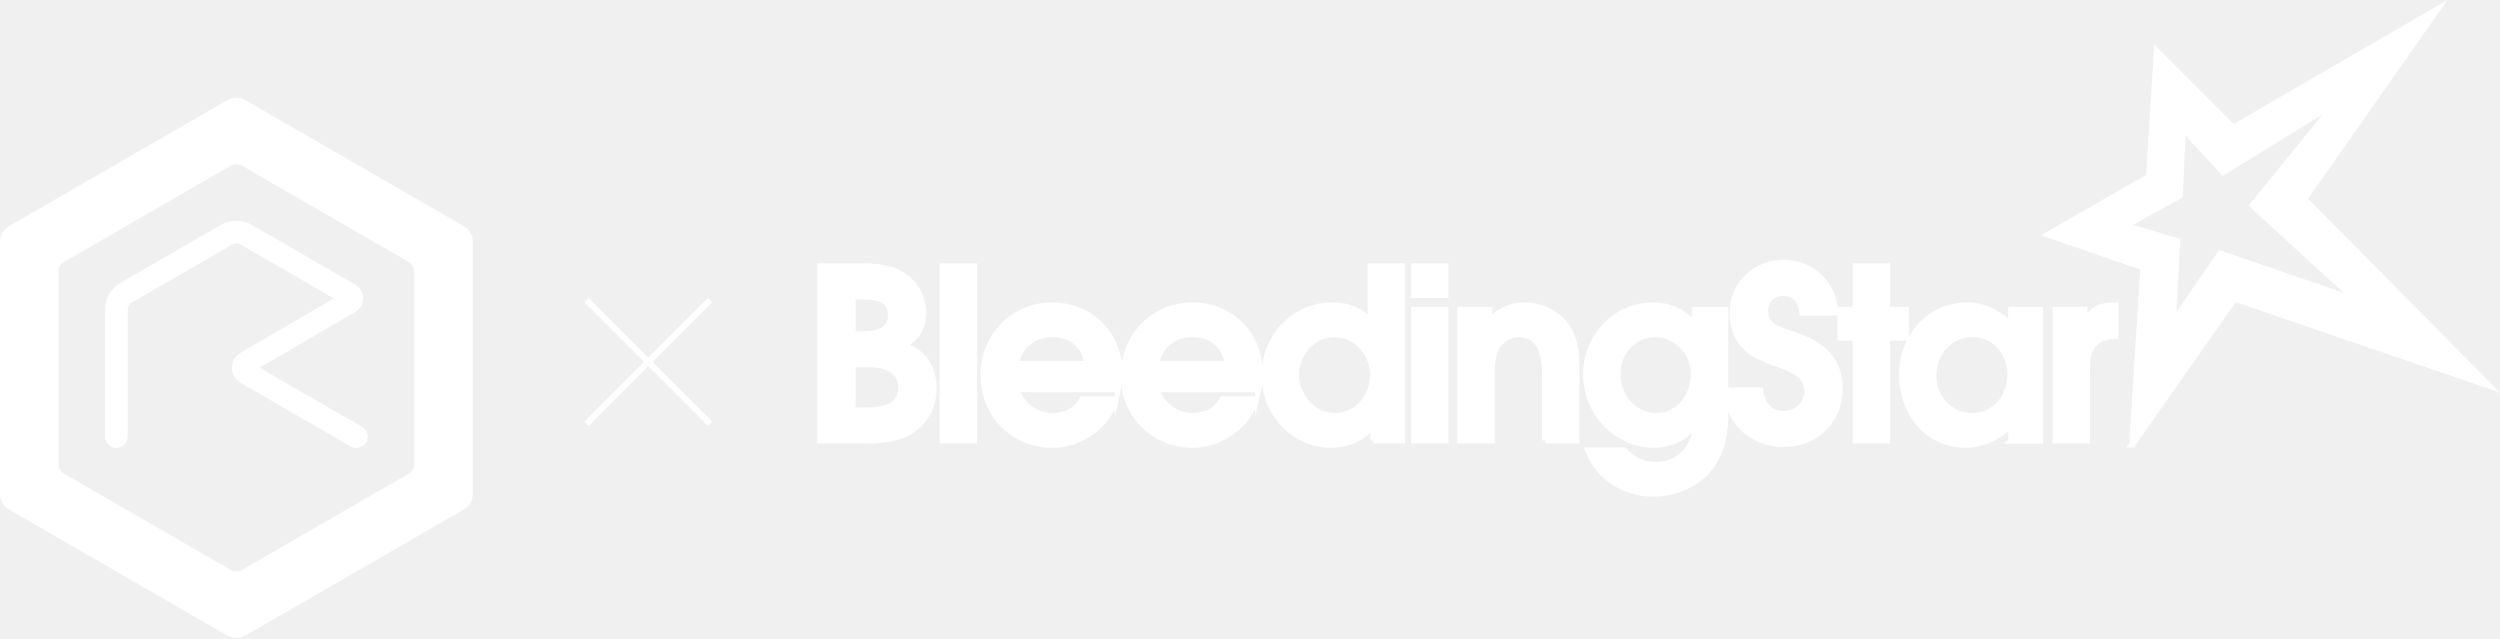
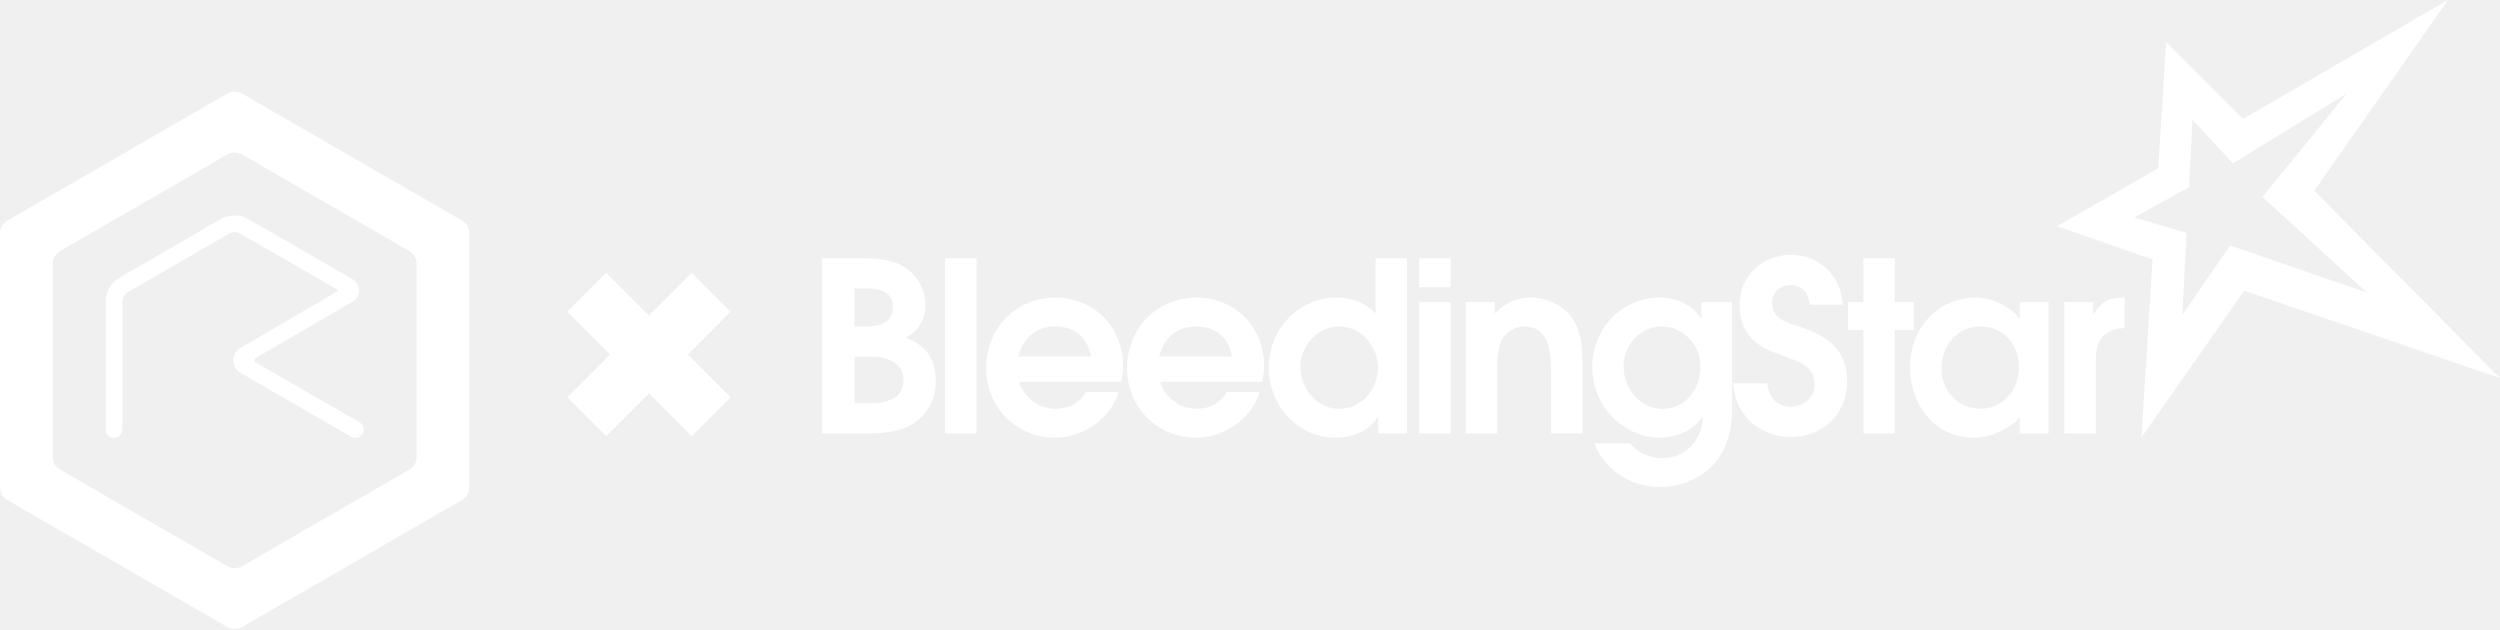
- <svg xmlns="http://www.w3.org/2000/svg" id="Ebene_1" data-name="Ebene 1" viewBox="0 0 411.55 105.03">
+ <svg xmlns="http://www.w3.org/2000/svg" id="Ebene_1" data-name="Ebene 1" viewBox="0 0 409.2 102.96">
  <defs>
    <style>
-       .cls-1 {
+       .cls-1, .cls-2 {
        fill: #fff;
+       }
+ 
+       .cls-2 {
        stroke: #fff;
        stroke-miterlimit: 10;
+         stroke-width: 9px;
      }
    </style>
  </defs>
  <g>
-     <path class="cls-1" d="M59.34,70.69l-.2-.12-1.17-.67c-.66-.38-1.32-.76-1.98-1.14-.84-.48-1.68-.97-2.52-1.45-.93-.54-1.86-1.07-2.79-1.61-.93-.54-1.87-1.08-2.8-1.62-.85-.49-1.69-.98-2.54-1.47-.67-.39-1.34-.78-2.01-1.16-.27-.16-.54-.31-.82-.46-.76-.44-.28-.79.36-1.15.32-.18.64-.36.97-.53.72-.42,1.45-.84,2.17-1.26.86-.5,1.73-1.01,2.59-1.51.91-.53,1.82-1.06,2.73-1.59.87-.51,1.74-1.01,2.61-1.52.73-.43,1.47-.86,2.2-1.28.51-.3,1.02-.59,1.52-.89.19-.11.38-.22.57-.33.65-.38,1.05-1.08,1.05-1.82,0-.75-.4-1.45-1.05-1.82l-17.09-9.87c-1.38-.79-3.09-.79-4.47,0l-16.64,9.61c-1.38.8-2.23,2.28-2.23,3.87v20.98c0,.85.78,1.52,1.66,1.33.65-.14,1.07-.78,1.07-1.44v-20.87c0-.62.33-1.2.87-1.5l16.61-9.59c.56-.32,1.25-.32,1.82,0,.02.01.04.02.06.04.2.11.39.23.59.34.37.21.74.43,1.11.64.51.29,1.01.58,1.52.88.6.35,1.21.7,1.81,1.04.66.38,1.32.76,1.98,1.14l2.03,1.17c.66.38,1.31.76,1.97,1.14.6.34,1.19.69,1.79,1.03.5.29.99.57,1.49.86l1.07.62c.12.07.5.23.48.41-.01.09-.06.16-.13.2-.27.16-.54.32-.82.48l-1.28.75c-.55.32-1.09.64-1.64.96-.63.36-1.25.73-1.88,1.09-.67.39-1.33.78-2,1.17-.67.39-1.34.78-2.01,1.17-.63.37-1.27.74-1.9,1.11-.56.33-1.12.65-1.68.98-.45.26-.9.52-1.34.78-.3.17-.59.35-.89.52-.11.06-.22.13-.32.19-.73.42-1.17,1.18-1.17,2.03s.44,1.61,1.17,2.03l18.16,10.49c.21.12.45.18.68.18.47,0,.93-.24,1.18-.68.38-.65.15-1.49-.5-1.87Z" />
-     <path class="cls-1" d="M76.13,37.69l-36.03-20.8c-.74-.42-1.64-.42-2.38,0L1.69,37.69c-.74.42-1.19,1.21-1.19,2.06v41.61c0,.85.45,1.63,1.19,2.06l36.03,20.8c.74.42,1.64.42,2.38,0l36.03-20.8c.74-.42,1.19-1.21,1.19-2.06v-41.61c0-.85-.45-1.63-1.19-2.06ZM68.69,76.37c0,.85-.45,1.63-1.19,2.06l-27.4,15.82c-.74.42-1.64.42-2.38,0l-27.4-15.82c-.74-.42-1.19-1.21-1.19-2.06v-31.64c0-.85.45-1.63,1.19-2.06l27.4-15.82c.74-.42,1.64-.42,2.38,0l27.4,15.82c.74.42,1.19,1.21,1.19,2.06v31.64Z" />
+     <path class="cls-1" d="M58.84,69.12l-.2-.12-1.17-.67c-.66-.38-1.32-.76-1.98-1.14-.84-.48-1.68-.97-2.52-1.45-.93-.54-1.86-1.07-2.79-1.61-.93-.54-1.87-1.08-2.8-1.62-.85-.49-1.69-.98-2.54-1.47-.67-.39-1.34-.78-2.01-1.16-.27-.16-.54-.31-.82-.46-.76-.44-.28-.79.36-1.15.32-.18.64-.36.97-.53.72-.42,1.45-.84,2.17-1.26.86-.5,1.73-1.01,2.59-1.51.91-.53,1.82-1.06,2.73-1.59.87-.51,1.74-1.01,2.61-1.52.73-.43,1.47-.86,2.2-1.28.51-.3,1.02-.59,1.52-.89.19-.11.38-.22.57-.33.65-.38,1.05-1.08,1.05-1.82,0-.75-.4-1.45-1.05-1.82l-17.09-9.87c-1.38-.79-3.09-.79-4.47,0l-16.64,9.61c-1.38.8-2.23,2.28-2.23,3.87v20.98c0,.85.78,1.52,1.66,1.33.65-.14,1.07-.78,1.07-1.44v-20.87c0-.62.33-1.2.87-1.5l16.61-9.59c.56-.32,1.25-.32,1.82,0,.02.01.04.02.06.04.2.11.39.23.59.34.37.21.74.43,1.11.64.51.29,1.01.58,1.52.88.6.35,1.21.7,1.81,1.04.66.38,1.32.76,1.98,1.14l2.03,1.17c.66.38,1.31.76,1.97,1.14.6.34,1.19.69,1.79,1.03.5.29.99.57,1.49.86l1.07.62c.12.07.5.23.48.41-.01.09-.06.16-.13.2-.27.16-.54.32-.82.48l-1.28.75c-.55.32-1.09.64-1.64.96-.63.36-1.25.73-1.88,1.09-.67.39-1.33.78-2,1.17-.67.39-1.34.78-2.01,1.17-.63.37-1.27.74-1.9,1.11-.56.33-1.12.65-1.68.98-.45.26-.9.52-1.34.78-.3.17-.59.35-.89.52-.11.06-.22.13-.32.19-.73.42-1.17,1.18-1.17,2.03s.44,1.61,1.17,2.03l18.16,10.49c.21.12.45.18.68.18.47,0,.93-.24,1.18-.68.38-.65.15-1.49-.5-1.87Z" />
+     <path class="cls-1" d="M75.63,36.11L39.6,15.31c-.74-.42-1.64-.42-2.38,0L1.19,36.11c-.74.42-1.19,1.21-1.19,2.06v41.61c0,.85.45,1.63,1.19,2.06l36.03,20.8c.74.42,1.64.42,2.38,0l36.03-20.8c.74-.42,1.19-1.21,1.19-2.06v-41.61c0-.85-.45-1.63-1.19-2.06ZM68.19,74.8c0,.85-.45,1.63-1.19,2.06l-27.4,15.82c-.74.42-1.64.42-2.38,0l-27.4-15.82c-.74-.42-1.19-1.21-1.19-2.06v-31.64c0-.85.45-1.63,1.19-2.06l27.4-15.82c.74-.42,1.64-.42,2.38,0l27.4,15.82c.74.42,1.19,1.21,1.19,2.06v31.64Z" />
  </g>
  <g>
-     <path class="cls-1" d="M150.12,70.81c-2.05,1.39-4.96,1.7-7.4,1.7h-7.67v-28.67h6.2c2.94,0,5.97.12,8.29,2.21,1.47,1.28,2.44,3.41,2.44,5.35,0,2.48-1.08,4.26-3.22,5.46,3.33,1.2,4.92,3.56,4.92,7.13,0,2.79-1.28,5.27-3.56,6.82ZM142.57,48.8h-2.21v6.2h2.01c2.05,0,4.3-.58,4.3-3.1s-2.05-3.1-4.11-3.1ZM143.15,59.96h-2.79v7.59h2.67c2.52,0,5.35-.66,5.35-3.76,0-2.91-2.75-3.83-5.23-3.83Z" />
-     <path class="cls-1" d="M155.19,72.51v-28.67h5.15v28.67h-5.15Z" />
-     <path class="cls-1" d="M184.02,64.07h-16.7c.12.58.39,1.08.7,1.55,1.16,1.78,3.1,2.87,5.23,2.87s3.91-.85,4.96-2.75h5.42c-1.39,4.38-5.81,7.48-10.38,7.48-6.43,0-11.35-5-11.35-11.39s4.8-11.54,11.31-11.54,11.12,4.96,11.12,11.2c0,.85-.12,1.74-.31,2.6ZM173.25,55c-3.14,0-5.35,1.86-6.08,4.92h11.89c-.5-3.1-2.67-4.92-5.81-4.92Z" />
-     <path class="cls-1" d="M207.1,64.07h-16.7c.12.58.39,1.08.7,1.55,1.16,1.78,3.1,2.87,5.23,2.87s3.91-.85,4.96-2.75h5.42c-1.39,4.38-5.81,7.48-10.38,7.48-6.43,0-11.35-5-11.35-11.39s4.8-11.54,11.31-11.54,11.12,4.96,11.12,11.2c0,.85-.12,1.74-.31,2.6ZM196.33,55c-3.14,0-5.35,1.86-6.08,4.92h11.89c-.5-3.1-2.67-4.92-5.81-4.92Z" />
-     <path class="cls-1" d="M226.08,72.51v-2.63h-.08c-1.43,2.29-4.22,3.33-6.86,3.33-6.28,0-10.96-5.31-10.96-11.43,0-4.61,2.48-8.68,6.74-10.58,1.32-.58,2.75-.93,4.22-.93,2.63,0,4.69.7,6.51,2.63v-9.06h5.15v28.67h-4.73ZM219.69,55c-3.49,0-6.35,3.18-6.35,6.59s2.6,6.9,6.35,6.9,6.35-3.22,6.35-6.74-2.71-6.74-6.35-6.74Z" />
-     <path class="cls-1" d="M232.79,48.57v-4.73h5.15v4.73h-5.15ZM232.79,72.51v-21.5h5.15v21.5h-5.15Z" />
-     <path class="cls-1" d="M254.36,72.51v-10.61c0-2.98-.5-6.9-4.34-6.9-1.36,0-2.75.77-3.53,1.9-.93,1.36-.93,3.8-.93,5.38v10.23h-5.15v-21.5h4.76v1.86c1.7-1.67,3.41-2.6,5.89-2.6s4.96,1.16,6.47,2.98c1.67,2.01,1.98,4.8,1.98,7.32v11.93h-5.15Z" />
-     <path class="cls-1" d="M277.1,80.26c-1.51.66-3.22,1.01-4.84,1.01-4.76,0-9.06-2.63-10.81-7.13h5.89c1.43,1.67,3.14,2.4,5.31,2.4,3.84,0,6.39-2.98,6.59-6.7l-.08-.08c-1.67,2.36-4.18,3.45-7.05,3.45-1.47,0-2.94-.35-4.26-.97-4.26-1.94-6.74-6.08-6.74-10.69,0-6.04,4.8-11.27,10.96-11.27,2.75,0,5.31,1.05,6.86,3.37h.08v-2.63h5v17.55c0,5.15-1.98,9.65-6.9,11.7ZM272.53,55c-3.64,0-6.28,3.06-6.28,6.59s2.63,6.9,6.43,6.9,6.16-3.41,6.16-6.93-2.83-6.55-6.31-6.55Z" />
-     <path class="cls-1" d="M293.53,73.09c-5.08,0-9.1-3.72-9.34-8.79h5.58c.19,2.17,1.51,3.84,3.8,3.84,2.05,0,3.95-1.43,3.95-3.6,0-3.25-2.94-3.87-5.46-4.84-.89-.35-1.74-.66-2.6-1.08-2.91-1.51-4.22-3.87-4.22-7.17,0-4.73,3.72-8.17,8.41-8.17s8.25,3.53,8.48,8.17h-5.42c-.16-1.94-1.2-3.22-3.22-3.22-1.67,0-2.94,1.2-2.94,2.91,0,2.75,2.63,3.29,4.77,3.99,4.34,1.43,7.52,3.8,7.52,8.83,0,5.42-3.95,9.14-9.3,9.14Z" />
-     <path class="cls-1" d="M310.65,55.58v16.93h-5.15v-16.93h-2.52v-4.57h2.52v-7.17h5.15v7.17h3.1v4.57h-3.1Z" />
-     <path class="cls-1" d="M331.1,72.51v-2.67c-1.7,2.01-4.88,3.37-7.52,3.37-6.47,0-10.46-5.46-10.46-11.58s4.42-11.35,10.77-11.35c2.36,0,4.61.97,6.35,2.56.23.23.58.58.77.89h.08v-2.71h4.73v21.5h-4.73ZM324.67,55c-3.84,0-6.39,3.18-6.39,6.86s2.71,6.62,6.39,6.62,6.28-3.1,6.28-6.78-2.48-6.7-6.28-6.7Z" />
-     <path class="cls-1" d="M343.54,60.42v12.09h-5.15v-21.5h4.73v1.9h.08c1.43-2.09,2.48-2.63,5.04-2.63v5c-3.37.12-4.69,2.01-4.69,5.15Z" />
+     <path class="cls-1" d="M149.62,69.24c-2.05,1.39-4.96,1.7-7.4,1.7h-7.67v-28.67h6.2c2.94,0,5.97.12,8.29,2.21,1.47,1.28,2.44,3.41,2.44,5.35,0,2.48-1.08,4.26-3.22,5.46,3.33,1.2,4.92,3.56,4.92,7.13,0,2.79-1.28,5.27-3.56,6.82ZM142.07,47.23h-2.21v6.2h2.01c2.05,0,4.3-.58,4.3-3.1s-2.05-3.1-4.11-3.1ZM142.65,58.39h-2.79v7.59h2.67c2.52,0,5.35-.66,5.35-3.76,0-2.91-2.75-3.83-5.23-3.83Z" />
+     <path class="cls-1" d="M154.69,70.94v-28.67h5.15v28.67h-5.15Z" />
+     <path class="cls-1" d="M183.52,62.49h-16.7c.12.58.39,1.08.7,1.55,1.16,1.78,3.1,2.87,5.23,2.87s3.91-.85,4.96-2.75h5.42c-1.39,4.38-5.81,7.48-10.38,7.48-6.43,0-11.35-5-11.35-11.39s4.8-11.54,11.31-11.54,11.12,4.96,11.12,11.2c0,.85-.12,1.74-.31,2.6ZM172.75,53.43c-3.14,0-5.35,1.86-6.08,4.92h11.89c-.5-3.1-2.67-4.92-5.81-4.92Z" />
+     <path class="cls-1" d="M206.6,62.49h-16.7c.12.58.39,1.08.7,1.55,1.16,1.78,3.1,2.87,5.23,2.87s3.91-.85,4.96-2.75h5.42c-1.39,4.38-5.81,7.48-10.38,7.48-6.43,0-11.35-5-11.35-11.39s4.8-11.54,11.31-11.54,11.12,4.96,11.12,11.2c0,.85-.12,1.74-.31,2.6ZM195.83,53.43c-3.14,0-5.35,1.86-6.08,4.92h11.89c-.5-3.1-2.67-4.92-5.81-4.92Z" />
+     <path class="cls-1" d="M225.58,70.94v-2.63h-.08c-1.43,2.29-4.22,3.33-6.86,3.33-6.28,0-10.96-5.31-10.96-11.43,0-4.61,2.48-8.68,6.74-10.58,1.32-.58,2.75-.93,4.22-.93,2.63,0,4.69.7,6.51,2.63v-9.06h5.15v28.67h-4.73ZM219.19,53.43c-3.49,0-6.35,3.18-6.35,6.59s2.6,6.9,6.35,6.9,6.35-3.22,6.35-6.74-2.71-6.74-6.35-6.74Z" />
+     <path class="cls-1" d="M232.29,47v-4.73h5.15v4.73h-5.15ZM232.29,70.94v-21.5h5.15v21.5h-5.15Z" />
+     <path class="cls-1" d="M253.86,70.94v-10.61c0-2.98-.5-6.9-4.34-6.9-1.36,0-2.75.77-3.53,1.9-.93,1.36-.93,3.8-.93,5.38v10.23h-5.15v-21.5h4.76v1.86c1.7-1.67,3.41-2.6,5.89-2.6s4.96,1.16,6.47,2.98c1.67,2.01,1.98,4.8,1.98,7.32v11.93h-5.15Z" />
+     <path class="cls-1" d="M276.6,78.69c-1.51.66-3.22,1.01-4.84,1.01-4.76,0-9.06-2.63-10.81-7.13h5.89c1.43,1.67,3.14,2.4,5.31,2.4,3.84,0,6.39-2.98,6.59-6.7l-.08-.08c-1.67,2.36-4.18,3.45-7.05,3.45-1.47,0-2.94-.35-4.26-.97-4.26-1.94-6.74-6.08-6.74-10.69,0-6.04,4.8-11.27,10.96-11.27,2.75,0,5.31,1.05,6.86,3.37h.08v-2.63h5v17.55c0,5.15-1.98,9.65-6.9,11.7ZM272.03,53.43c-3.64,0-6.28,3.06-6.28,6.59s2.63,6.9,6.43,6.9,6.16-3.41,6.16-6.93-2.83-6.55-6.31-6.55Z" />
+     <path class="cls-1" d="M293.03,71.52c-5.08,0-9.1-3.72-9.34-8.79h5.58c.19,2.17,1.51,3.84,3.8,3.84,2.05,0,3.95-1.43,3.95-3.6,0-3.25-2.94-3.87-5.46-4.84-.89-.35-1.74-.66-2.6-1.08-2.91-1.51-4.22-3.87-4.22-7.17,0-4.73,3.72-8.17,8.41-8.17s8.25,3.53,8.48,8.17h-5.42c-.16-1.94-1.2-3.22-3.22-3.22-1.67,0-2.94,1.2-2.94,2.91,0,2.75,2.63,3.29,4.77,3.99,4.34,1.43,7.52,3.8,7.52,8.83,0,5.42-3.95,9.14-9.3,9.14Z" />
+     <path class="cls-1" d="M310.15,54.01v16.93h-5.15v-16.93h-2.52v-4.57h2.52v-7.17h5.15v7.17h3.1v4.57h-3.1Z" />
+     <path class="cls-1" d="M330.6,70.94v-2.67c-1.7,2.01-4.88,3.37-7.52,3.37-6.47,0-10.46-5.46-10.46-11.58s4.42-11.35,10.77-11.35c2.36,0,4.61.97,6.35,2.56.23.23.58.58.77.89h.08v-2.71h4.73v21.5h-4.73ZM324.17,53.43c-3.84,0-6.39,3.18-6.39,6.86s2.71,6.62,6.39,6.62,6.28-3.1,6.28-6.78-2.48-6.7-6.28-6.7Z" />
+     <path class="cls-1" d="M343.04,58.85v12.09h-5.15v-21.5h4.73v1.9h.08c1.43-2.09,2.48-2.63,5.04-2.63v5c-3.37.12-4.69,2.01-4.69,5.15Z" />
    <g>
-       <path class="cls-1" d="M367.25,47.32l-14.37,20.49,1.56-24.86-13.56-4.69,14.37-8.25,1.12-18.06,11,11,28.55-16.56-18.62,26.55,26.68,26.93-36.74-12.56ZM372.94,33.64l18.49-22.74-25.18,15.43-8.25-8.93-.69,13.87-11.43,6.31,10.93,3.25-.94,17.62,10.25-14.87,28.3,9.75-21.49-19.68Z" />
-       <path class="cls-1" d="M351.01,73.17l1.83-29.15-15.65-5.41,16.58-9.52,1.29-20.63,12.57,12.57L401.19,1.57l-21.89,31.21,30.39,30.67-41.85-14.3-16.84,24.02ZM366.67,45.5l31.61,10.81-.05-.05-31.5-10.85-.06.09ZM349.84,37.15l8.57,2.55-.71,13.39,7.82-11.34,22.41,7.72-17.1-15.66,13.72-16.88-18.57,11.38-6.62-7.17-.55,11.07-8.97,4.95ZM375.05,33.49l6.76,6.19-6.48-6.54-.28.35ZM365.59,23.34l.94,1.02.05-.03-.99-.99Z" />
+       <path class="cls-1" d="M366.75,45.75l-14.37,20.49,1.56-24.86-13.56-4.69,14.37-8.25,1.12-18.06,11,11,28.55-16.56-18.62,26.55,26.68,26.93-36.74-12.56ZM372.44,32.07l18.49-22.74-25.18,15.43-8.25-8.93-.69,13.87-11.43,6.31,10.93,3.25-.94,17.62,10.25-14.87,28.3,9.75-21.49-19.68Z" />
+       <path class="cls-1" d="M350.51,71.6l1.83-29.15-15.65-5.41,16.58-9.52,1.29-20.63,12.57,12.57L400.69,0l-21.89,31.21,30.39,30.67-41.85-14.3-16.84,24.02ZM366.17,43.93l31.61,10.81-.05-.05-31.5-10.85-.06.09ZM349.34,35.58l8.57,2.55-.71,13.39,7.82-11.34,22.41,7.72-17.1-15.66,13.72-16.88-18.57,11.38-6.62-7.17-.55,11.07-8.97,4.95ZM374.55,31.92l6.76,6.19-6.48-6.54-.28.35ZM365.09,21.77l.94,1.02.05-.03-.99-.99Z" />
    </g>
  </g>
-   <line class="cls-1" x1="96.55" y1="69.77" x2="116.91" y2="49.4" />
-   <line class="cls-1" x1="116.91" y1="69.77" x2="96.55" y2="49.4" />
+   <line class="cls-2" x1="96.05" y1="68.2" x2="116.41" y2="47.83" />
+   <line class="cls-2" x1="116.41" y1="68.2" x2="96.05" y2="47.83" />
</svg>
